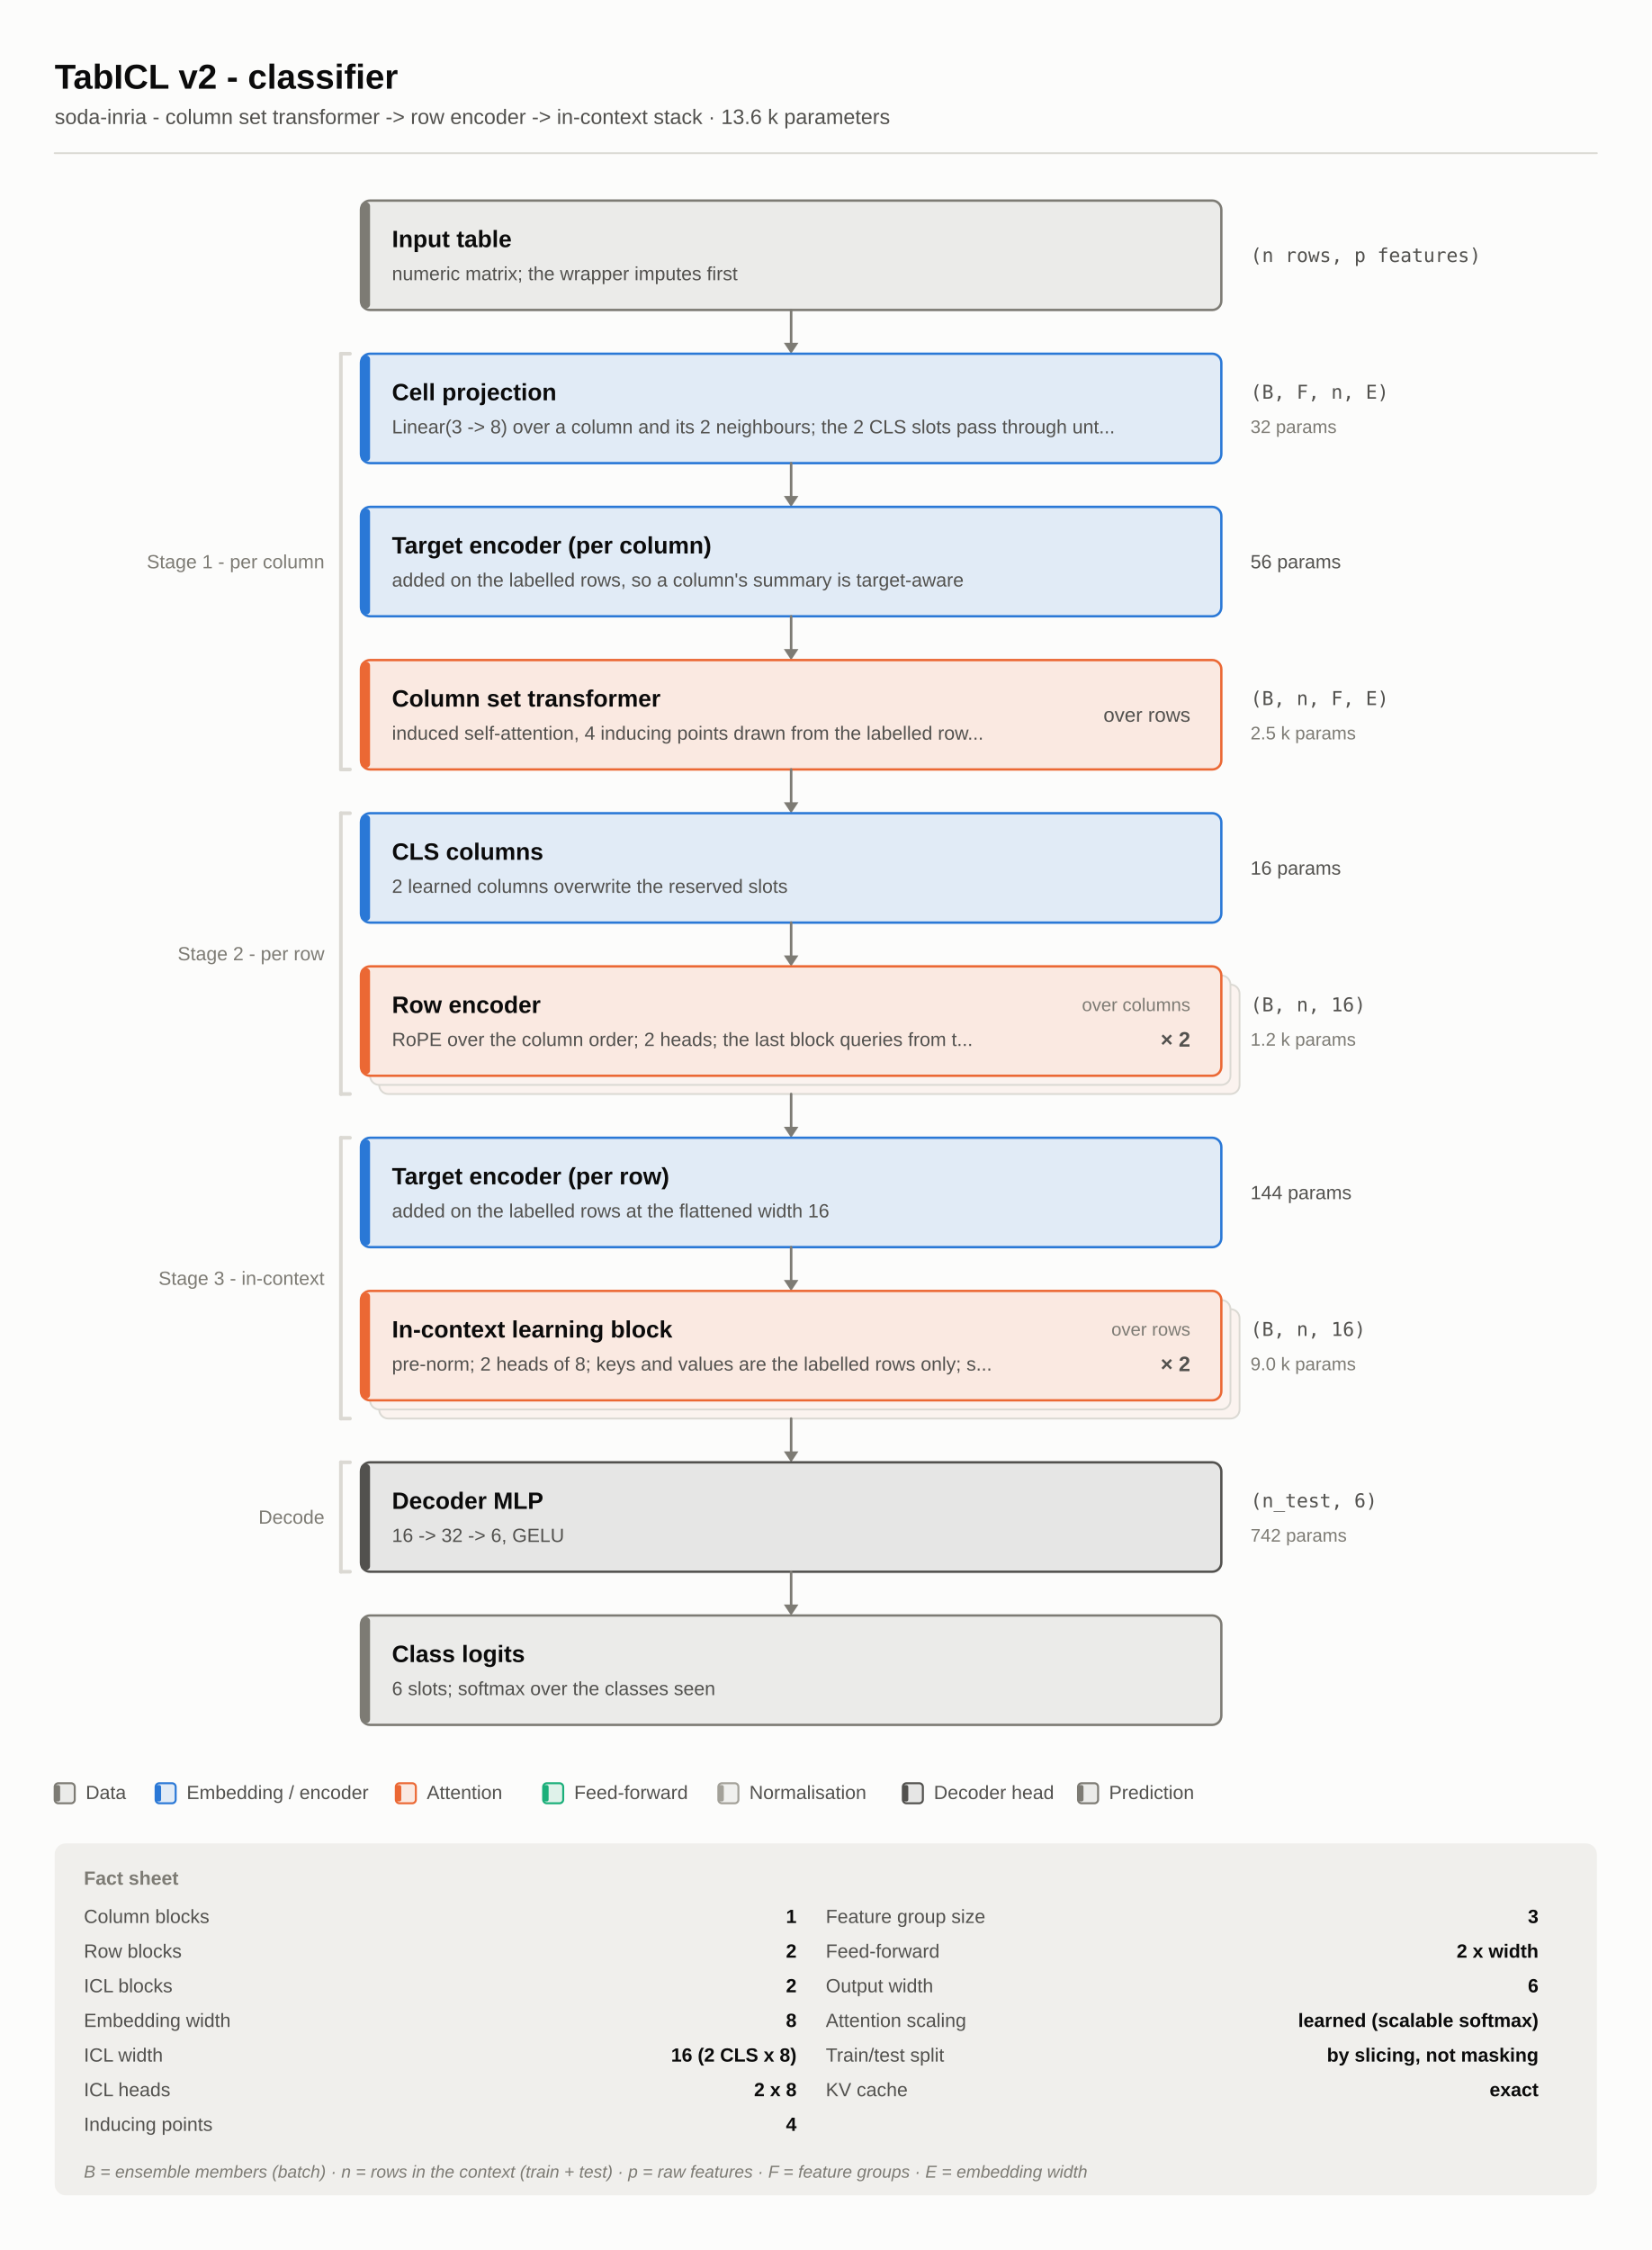
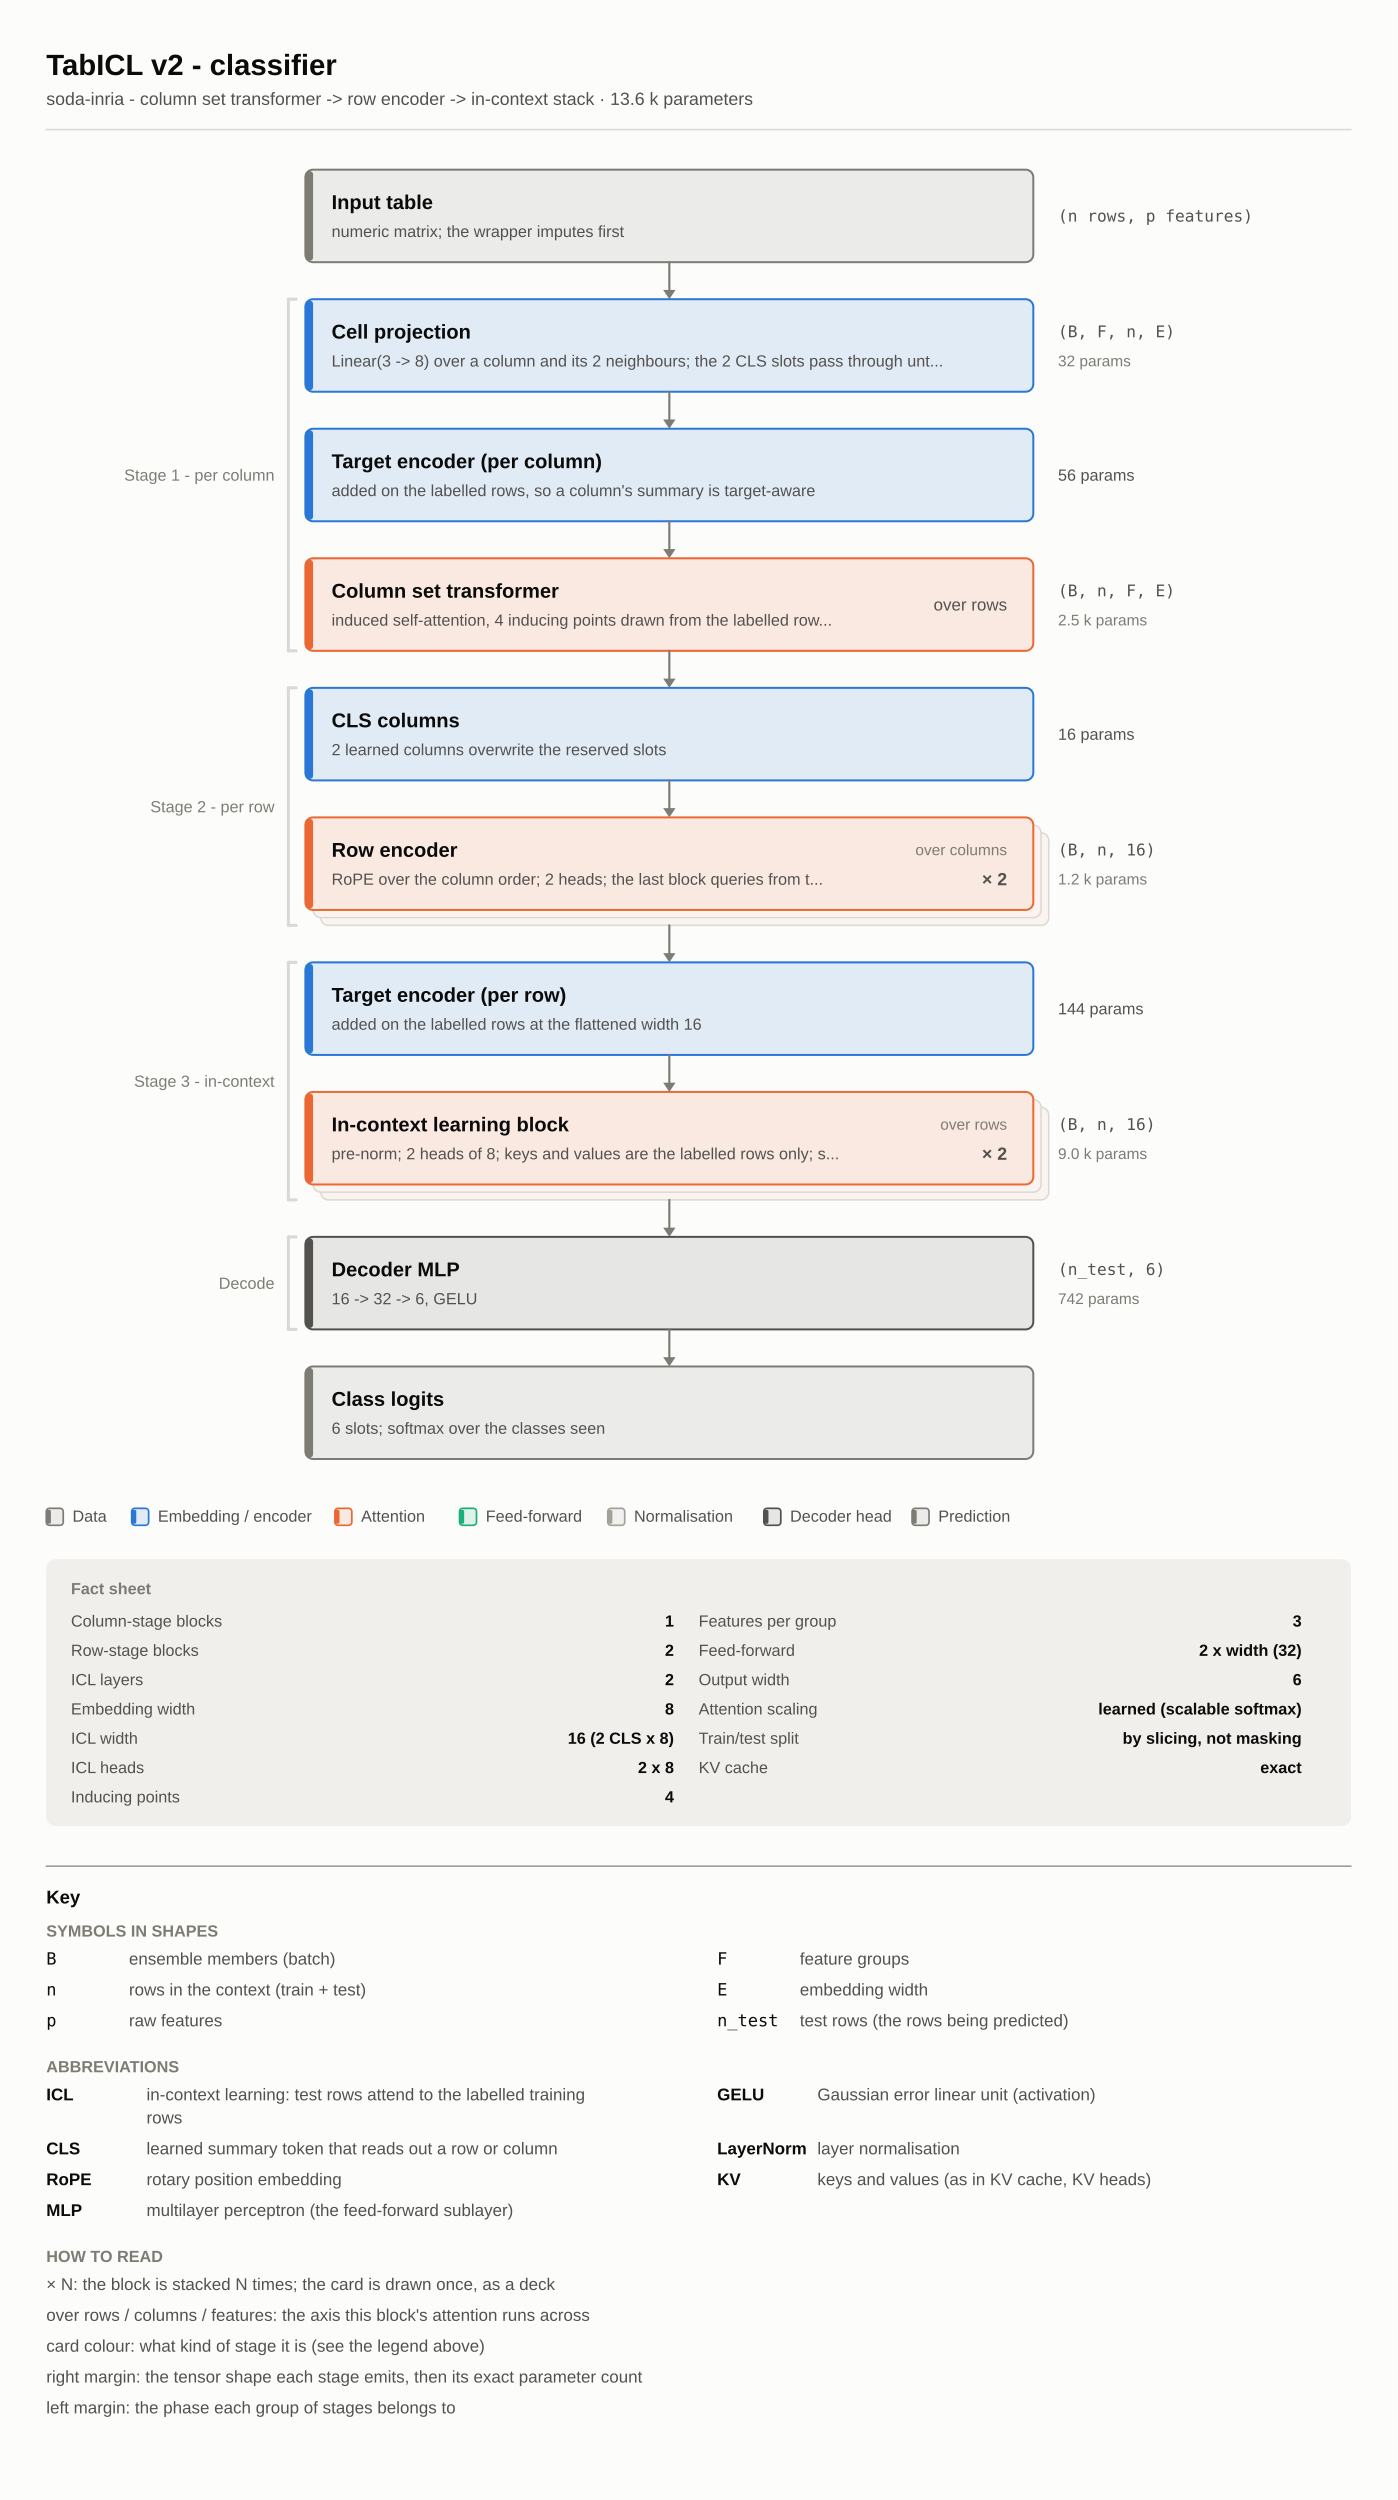
- <svg xmlns="http://www.w3.org/2000/svg" width="906" height="1234" viewBox="0 0 906 1234">
-   <rect width="906" height="1234" fill="#fcfcfb" />
+ <svg xmlns="http://www.w3.org/2000/svg" width="906" height="1621" viewBox="0 0 906 1621">
+   <rect width="906" height="1621" fill="#fcfcfb" />
  <text x="30" y="42" dy="0.35em" font-family="-apple-system, BlinkMacSystemFont, 'Segoe UI', 'Helvetica Neue', Arial, sans-serif" font-size="19px" font-weight="600" fill="#0b0b0b">TabICL v2 - classifier</text>
  <text x="30" y="64" dy="0.35em" font-family="-apple-system, BlinkMacSystemFont, 'Segoe UI', 'Helvetica Neue', Arial, sans-serif" font-size="11.5px" fill="#52514e">soda-inria  -  column set transformer -&gt; row encoder -&gt; in-context stack  ·  13.6 k parameters</text>
  <line x1="30" y1="84" x2="876" y2="84" stroke="#dbd9d3" stroke-width="1" stroke-linecap="round" />
  <rect x="198" y="110" width="472" height="60" rx="5" fill="#EBEBE9" stroke="#7d7b74" stroke-width="1.3" />
  <rect x="198" y="111" width="5" height="58" rx="2" fill="#7d7b74" />
  <text x="215" y="131" dy="0.35em" font-family="-apple-system, BlinkMacSystemFont, 'Segoe UI', 'Helvetica Neue', Arial, sans-serif" font-size="13px" font-weight="600" fill="#0b0b0b">Input table</text>
  <text x="215" y="150" dy="0.35em" font-family="-apple-system, BlinkMacSystemFont, 'Segoe UI', 'Helvetica Neue', Arial, sans-serif" font-size="10.5px" fill="#52514e">numeric matrix; the wrapper imputes first</text>
  <text x="686" y="140" dy="0.35em" font-family="ui-monospace, SFMono-Regular, Menlo, Consolas, monospace" font-size="10.5px" fill="#52514e">(n rows, p features)</text>
  <line x1="434" y1="170" x2="434" y2="189" stroke="#7d7b74" stroke-width="1.4" stroke-linecap="round" />
  <polygon points="430,188 438,188 434,194" fill="#7d7b74" />
  <rect x="198" y="194" width="472" height="60" rx="5" fill="#E1EBF6" stroke="#2a78d6" stroke-width="1.3" />
  <rect x="198" y="195" width="5" height="58" rx="2" fill="#2a78d6" />
  <text x="215" y="215" dy="0.35em" font-family="-apple-system, BlinkMacSystemFont, 'Segoe UI', 'Helvetica Neue', Arial, sans-serif" font-size="13px" font-weight="600" fill="#0b0b0b">Cell projection</text>
  <text x="215" y="234" dy="0.35em" font-family="-apple-system, BlinkMacSystemFont, 'Segoe UI', 'Helvetica Neue', Arial, sans-serif" font-size="10.5px" fill="#52514e">Linear(3 -&gt; 8) over a column and its 2 neighbours; the 2 CLS slots pass through unt...</text>
  <text x="686" y="215" dy="0.35em" font-family="ui-monospace, SFMono-Regular, Menlo, Consolas, monospace" font-size="10.5px" fill="#52514e">(B, F, n, E)</text>
  <text x="686" y="234" dy="0.35em" font-family="-apple-system, BlinkMacSystemFont, 'Segoe UI', 'Helvetica Neue', Arial, sans-serif" font-size="10px" fill="#7d7b74">32 params</text>
  <line x1="434" y1="254" x2="434" y2="273" stroke="#7d7b74" stroke-width="1.4" stroke-linecap="round" />
  <polygon points="430,272 438,272 434,278" fill="#7d7b74" />
  <rect x="198" y="278" width="472" height="60" rx="5" fill="#E1EBF6" stroke="#2a78d6" stroke-width="1.3" />
  <rect x="198" y="279" width="5" height="58" rx="2" fill="#2a78d6" />
  <text x="215" y="299" dy="0.35em" font-family="-apple-system, BlinkMacSystemFont, 'Segoe UI', 'Helvetica Neue', Arial, sans-serif" font-size="13px" font-weight="600" fill="#0b0b0b">Target encoder (per column)</text>
  <text x="215" y="318" dy="0.35em" font-family="-apple-system, BlinkMacSystemFont, 'Segoe UI', 'Helvetica Neue', Arial, sans-serif" font-size="10.5px" fill="#52514e">added on the labelled rows, so a column's summary is target-aware</text>
  <text x="686" y="308" dy="0.35em" font-family="-apple-system, BlinkMacSystemFont, 'Segoe UI', 'Helvetica Neue', Arial, sans-serif" font-size="10.5px" fill="#52514e">56 params</text>
  <line x1="434" y1="338" x2="434" y2="357" stroke="#7d7b74" stroke-width="1.4" stroke-linecap="round" />
  <polygon points="430,356 438,356 434,362" fill="#7d7b74" />
  <rect x="198" y="362" width="472" height="60" rx="5" fill="#FAE9E1" stroke="#eb6834" stroke-width="1.3" />
  <rect x="198" y="363" width="5" height="58" rx="2" fill="#eb6834" />
  <text x="215" y="383" dy="0.35em" font-family="-apple-system, BlinkMacSystemFont, 'Segoe UI', 'Helvetica Neue', Arial, sans-serif" font-size="13px" font-weight="600" fill="#0b0b0b">Column set transformer</text>
  <text x="215" y="402" dy="0.35em" font-family="-apple-system, BlinkMacSystemFont, 'Segoe UI', 'Helvetica Neue', Arial, sans-serif" font-size="10.5px" fill="#52514e">induced self-attention, 4 inducing points drawn from the labelled row...</text>
  <text x="653" y="392" dy="0.35em" font-family="-apple-system, BlinkMacSystemFont, 'Segoe UI', 'Helvetica Neue', Arial, sans-serif" font-size="11px" text-anchor="end" fill="#52514e">over rows</text>
  <text x="686" y="383" dy="0.35em" font-family="ui-monospace, SFMono-Regular, Menlo, Consolas, monospace" font-size="10.5px" fill="#52514e">(B, n, F, E)</text>
  <text x="686" y="402" dy="0.35em" font-family="-apple-system, BlinkMacSystemFont, 'Segoe UI', 'Helvetica Neue', Arial, sans-serif" font-size="10px" fill="#7d7b74">2.5 k params</text>
  <line x1="434" y1="422" x2="434" y2="441" stroke="#7d7b74" stroke-width="1.4" stroke-linecap="round" />
  <polygon points="430,440 438,440 434,446" fill="#7d7b74" />
  <rect x="198" y="446" width="472" height="60" rx="5" fill="#E1EBF6" stroke="#2a78d6" stroke-width="1.3" />
  <rect x="198" y="447" width="5" height="58" rx="2" fill="#2a78d6" />
  <text x="215" y="467" dy="0.35em" font-family="-apple-system, BlinkMacSystemFont, 'Segoe UI', 'Helvetica Neue', Arial, sans-serif" font-size="13px" font-weight="600" fill="#0b0b0b">CLS columns</text>
  <text x="215" y="486" dy="0.35em" font-family="-apple-system, BlinkMacSystemFont, 'Segoe UI', 'Helvetica Neue', Arial, sans-serif" font-size="10.5px" fill="#52514e">2 learned columns overwrite the reserved slots</text>
  <text x="686" y="476" dy="0.35em" font-family="-apple-system, BlinkMacSystemFont, 'Segoe UI', 'Helvetica Neue', Arial, sans-serif" font-size="10.5px" fill="#52514e">16 params</text>
  <line x1="434" y1="506" x2="434" y2="525" stroke="#7d7b74" stroke-width="1.4" stroke-linecap="round" />
  <polygon points="430,524 438,524 434,530" fill="#7d7b74" />
  <rect x="208" y="540" width="472" height="60" rx="5" fill="#FBF3EF" stroke="#dbd9d3" stroke-width="1" />
  <rect x="203" y="535" width="472" height="60" rx="5" fill="#FBF3EF" stroke="#dbd9d3" stroke-width="1" />
  <rect x="198" y="530" width="472" height="60" rx="5" fill="#FAE9E1" stroke="#eb6834" stroke-width="1.3" />
  <rect x="198" y="531" width="5" height="58" rx="2" fill="#eb6834" />
  <text x="215" y="551" dy="0.35em" font-family="-apple-system, BlinkMacSystemFont, 'Segoe UI', 'Helvetica Neue', Arial, sans-serif" font-size="13px" font-weight="600" fill="#0b0b0b">Row encoder</text>
  <text x="215" y="570" dy="0.35em" font-family="-apple-system, BlinkMacSystemFont, 'Segoe UI', 'Helvetica Neue', Arial, sans-serif" font-size="10.5px" fill="#52514e">RoPE over the column order; 2 heads; the last block queries from t...</text>
  <text x="653" y="551" dy="0.35em" font-family="-apple-system, BlinkMacSystemFont, 'Segoe UI', 'Helvetica Neue', Arial, sans-serif" font-size="10px" text-anchor="end" fill="#7d7b74">over columns</text>
  <text x="653" y="570" dy="0.35em" font-family="-apple-system, BlinkMacSystemFont, 'Segoe UI', 'Helvetica Neue', Arial, sans-serif" font-size="11.5px" font-weight="600" text-anchor="end" fill="#52514e">× 2</text>
  <text x="686" y="551" dy="0.35em" font-family="ui-monospace, SFMono-Regular, Menlo, Consolas, monospace" font-size="10.5px" fill="#52514e">(B, n, 16)</text>
  <text x="686" y="570" dy="0.35em" font-family="-apple-system, BlinkMacSystemFont, 'Segoe UI', 'Helvetica Neue', Arial, sans-serif" font-size="10px" fill="#7d7b74">1.2 k params</text>
  <line x1="434" y1="600" x2="434" y2="619" stroke="#7d7b74" stroke-width="1.4" stroke-linecap="round" />
  <polygon points="430,618 438,618 434,624" fill="#7d7b74" />
  <rect x="198" y="624" width="472" height="60" rx="5" fill="#E1EBF6" stroke="#2a78d6" stroke-width="1.3" />
  <rect x="198" y="625" width="5" height="58" rx="2" fill="#2a78d6" />
  <text x="215" y="645" dy="0.35em" font-family="-apple-system, BlinkMacSystemFont, 'Segoe UI', 'Helvetica Neue', Arial, sans-serif" font-size="13px" font-weight="600" fill="#0b0b0b">Target encoder (per row)</text>
  <text x="215" y="664" dy="0.35em" font-family="-apple-system, BlinkMacSystemFont, 'Segoe UI', 'Helvetica Neue', Arial, sans-serif" font-size="10.5px" fill="#52514e">added on the labelled rows at the flattened width 16</text>
  <text x="686" y="654" dy="0.35em" font-family="-apple-system, BlinkMacSystemFont, 'Segoe UI', 'Helvetica Neue', Arial, sans-serif" font-size="10.5px" fill="#52514e">144 params</text>
  <line x1="434" y1="684" x2="434" y2="703" stroke="#7d7b74" stroke-width="1.4" stroke-linecap="round" />
  <polygon points="430,702 438,702 434,708" fill="#7d7b74" />
  <rect x="208" y="718" width="472" height="60" rx="5" fill="#FBF3EF" stroke="#dbd9d3" stroke-width="1" />
  <rect x="203" y="713" width="472" height="60" rx="5" fill="#FBF3EF" stroke="#dbd9d3" stroke-width="1" />
  <rect x="198" y="708" width="472" height="60" rx="5" fill="#FAE9E1" stroke="#eb6834" stroke-width="1.3" />
  <rect x="198" y="709" width="5" height="58" rx="2" fill="#eb6834" />
  <text x="215" y="729" dy="0.35em" font-family="-apple-system, BlinkMacSystemFont, 'Segoe UI', 'Helvetica Neue', Arial, sans-serif" font-size="13px" font-weight="600" fill="#0b0b0b">In-context learning block</text>
  <text x="215" y="748" dy="0.35em" font-family="-apple-system, BlinkMacSystemFont, 'Segoe UI', 'Helvetica Neue', Arial, sans-serif" font-size="10.5px" fill="#52514e">pre-norm; 2 heads of 8; keys and values are the labelled rows only; s...</text>
  <text x="653" y="729" dy="0.35em" font-family="-apple-system, BlinkMacSystemFont, 'Segoe UI', 'Helvetica Neue', Arial, sans-serif" font-size="10px" text-anchor="end" fill="#7d7b74">over rows</text>
  <text x="653" y="748" dy="0.35em" font-family="-apple-system, BlinkMacSystemFont, 'Segoe UI', 'Helvetica Neue', Arial, sans-serif" font-size="11.5px" font-weight="600" text-anchor="end" fill="#52514e">× 2</text>
  <text x="686" y="729" dy="0.35em" font-family="ui-monospace, SFMono-Regular, Menlo, Consolas, monospace" font-size="10.5px" fill="#52514e">(B, n, 16)</text>
  <text x="686" y="748" dy="0.35em" font-family="-apple-system, BlinkMacSystemFont, 'Segoe UI', 'Helvetica Neue', Arial, sans-serif" font-size="10px" fill="#7d7b74">9.0 k params</text>
  <line x1="434" y1="778" x2="434" y2="797" stroke="#7d7b74" stroke-width="1.4" stroke-linecap="round" />
  <polygon points="430,796 438,796 434,802" fill="#7d7b74" />
  <rect x="198" y="802" width="472" height="60" rx="5" fill="#E6E6E5" stroke="#52514e" stroke-width="1.3" />
  <rect x="198" y="803" width="5" height="58" rx="2" fill="#52514e" />
  <text x="215" y="823" dy="0.35em" font-family="-apple-system, BlinkMacSystemFont, 'Segoe UI', 'Helvetica Neue', Arial, sans-serif" font-size="13px" font-weight="600" fill="#0b0b0b">Decoder MLP</text>
  <text x="215" y="842" dy="0.35em" font-family="-apple-system, BlinkMacSystemFont, 'Segoe UI', 'Helvetica Neue', Arial, sans-serif" font-size="10.5px" fill="#52514e">16 -&gt; 32 -&gt; 6, GELU</text>
  <text x="686" y="823" dy="0.35em" font-family="ui-monospace, SFMono-Regular, Menlo, Consolas, monospace" font-size="10.5px" fill="#52514e">(n_test, 6)</text>
  <text x="686" y="842" dy="0.35em" font-family="-apple-system, BlinkMacSystemFont, 'Segoe UI', 'Helvetica Neue', Arial, sans-serif" font-size="10px" fill="#7d7b74">742 params</text>
  <line x1="434" y1="862" x2="434" y2="881" stroke="#7d7b74" stroke-width="1.4" stroke-linecap="round" />
  <polygon points="430,880 438,880 434,886" fill="#7d7b74" />
  <rect x="198" y="886" width="472" height="60" rx="5" fill="#EBEBE9" stroke="#7d7b74" stroke-width="1.3" />
  <rect x="198" y="887" width="5" height="58" rx="2" fill="#7d7b74" />
  <text x="215" y="907" dy="0.35em" font-family="-apple-system, BlinkMacSystemFont, 'Segoe UI', 'Helvetica Neue', Arial, sans-serif" font-size="13px" font-weight="600" fill="#0b0b0b">Class logits</text>
  <text x="215" y="926" dy="0.35em" font-family="-apple-system, BlinkMacSystemFont, 'Segoe UI', 'Helvetica Neue', Arial, sans-serif" font-size="10.5px" fill="#52514e">6 slots; softmax over the classes seen</text>
  <line x1="187" y1="194" x2="187" y2="422" stroke="#dbd9d3" stroke-width="2" stroke-linecap="round" />
  <line x1="187" y1="194" x2="192" y2="194" stroke="#dbd9d3" stroke-width="2" stroke-linecap="round" />
  <line x1="187" y1="422" x2="192" y2="422" stroke="#dbd9d3" stroke-width="2" stroke-linecap="round" />
  <text x="178" y="308" dy="0.35em" font-family="-apple-system, BlinkMacSystemFont, 'Segoe UI', 'Helvetica Neue', Arial, sans-serif" font-size="10.5px" text-anchor="end" fill="#7d7b74">Stage 1 - per column</text>
  <line x1="187" y1="446" x2="187" y2="600" stroke="#dbd9d3" stroke-width="2" stroke-linecap="round" />
  <line x1="187" y1="446" x2="192" y2="446" stroke="#dbd9d3" stroke-width="2" stroke-linecap="round" />
  <line x1="187" y1="600" x2="192" y2="600" stroke="#dbd9d3" stroke-width="2" stroke-linecap="round" />
  <text x="178" y="523" dy="0.35em" font-family="-apple-system, BlinkMacSystemFont, 'Segoe UI', 'Helvetica Neue', Arial, sans-serif" font-size="10.5px" text-anchor="end" fill="#7d7b74">Stage 2 - per row</text>
  <line x1="187" y1="624" x2="187" y2="778" stroke="#dbd9d3" stroke-width="2" stroke-linecap="round" />
  <line x1="187" y1="624" x2="192" y2="624" stroke="#dbd9d3" stroke-width="2" stroke-linecap="round" />
  <line x1="187" y1="778" x2="192" y2="778" stroke="#dbd9d3" stroke-width="2" stroke-linecap="round" />
  <text x="178" y="701" dy="0.35em" font-family="-apple-system, BlinkMacSystemFont, 'Segoe UI', 'Helvetica Neue', Arial, sans-serif" font-size="10.5px" text-anchor="end" fill="#7d7b74">Stage 3 - in-context</text>
  <line x1="187" y1="802" x2="187" y2="862" stroke="#dbd9d3" stroke-width="2" stroke-linecap="round" />
  <line x1="187" y1="802" x2="192" y2="802" stroke="#dbd9d3" stroke-width="2" stroke-linecap="round" />
  <line x1="187" y1="862" x2="192" y2="862" stroke="#dbd9d3" stroke-width="2" stroke-linecap="round" />
  <text x="178" y="832" dy="0.35em" font-family="-apple-system, BlinkMacSystemFont, 'Segoe UI', 'Helvetica Neue', Arial, sans-serif" font-size="10.5px" text-anchor="end" fill="#7d7b74">Decode</text>
  <rect x="30" y="978" width="11" height="11" rx="2" fill="#EBEBE9" stroke="#7d7b74" stroke-width="1.1" />
  <rect x="30" y="979" width="3" height="9" rx="1" fill="#7d7b74" />
  <text x="47" y="983" dy="0.35em" font-family="-apple-system, BlinkMacSystemFont, 'Segoe UI', 'Helvetica Neue', Arial, sans-serif" font-size="10.5px" fill="#52514e">Data</text>
  <rect x="85.37" y="978" width="11" height="11" rx="2" fill="#E1EBF6" stroke="#2a78d6" stroke-width="1.1" />
  <rect x="85.37" y="979" width="3" height="9" rx="1" fill="#2a78d6" />
  <text x="102.37" y="983" dy="0.35em" font-family="-apple-system, BlinkMacSystemFont, 'Segoe UI', 'Helvetica Neue', Arial, sans-serif" font-size="10.5px" fill="#52514e">Embedding / encoder</text>
  <rect x="217.13" y="978" width="11" height="11" rx="2" fill="#FAE9E1" stroke="#eb6834" stroke-width="1.1" />
  <rect x="217.13" y="979" width="3" height="9" rx="1" fill="#eb6834" />
  <text x="234.13" y="983" dy="0.35em" font-family="-apple-system, BlinkMacSystemFont, 'Segoe UI', 'Helvetica Neue', Arial, sans-serif" font-size="10.5px" fill="#52514e">Attention</text>
  <rect x="297.96" y="978" width="11" height="11" rx="2" fill="#DFF2EA" stroke="#1baf7a" stroke-width="1.1" />
  <rect x="297.96" y="979" width="3" height="9" rx="1" fill="#1baf7a" />
  <text x="314.96" y="983" dy="0.35em" font-family="-apple-system, BlinkMacSystemFont, 'Segoe UI', 'Helvetica Neue', Arial, sans-serif" font-size="10.5px" fill="#52514e">Feed-forward</text>
  <rect x="394.07" y="978" width="11" height="11" rx="2" fill="#F0F0EE" stroke="#a3a199" stroke-width="1.1" />
  <rect x="394.07" y="979" width="3" height="9" rx="1" fill="#a3a199" />
  <text x="411.07" y="983" dy="0.35em" font-family="-apple-system, BlinkMacSystemFont, 'Segoe UI', 'Helvetica Neue', Arial, sans-serif" font-size="10.5px" fill="#52514e">Normalisation</text>
  <rect x="495.27" y="978" width="11" height="11" rx="2" fill="#E6E6E5" stroke="#52514e" stroke-width="1.1" />
  <rect x="495.27" y="979" width="3" height="9" rx="1" fill="#52514e" />
  <text x="512.27" y="983" dy="0.35em" font-family="-apple-system, BlinkMacSystemFont, 'Segoe UI', 'Helvetica Neue', Arial, sans-serif" font-size="10.5px" fill="#52514e">Decoder head</text>
  <rect x="591.38" y="978" width="11" height="11" rx="2" fill="#EBEBE9" stroke="#7d7b74" stroke-width="1.1" />
  <rect x="591.38" y="979" width="3" height="9" rx="1" fill="#7d7b74" />
  <text x="608.38" y="983" dy="0.35em" font-family="-apple-system, BlinkMacSystemFont, 'Segoe UI', 'Helvetica Neue', Arial, sans-serif" font-size="10.5px" fill="#52514e">Prediction</text>
-   <rect x="30" y="1011" width="846" height="193" rx="6" fill="#f0efec" />
+   <rect x="30" y="1011" width="846" height="173" rx="6" fill="#f0efec" />
  <text x="46" y="1030" dy="0.35em" font-family="-apple-system, BlinkMacSystemFont, 'Segoe UI', 'Helvetica Neue', Arial, sans-serif" font-size="10.5px" font-weight="600" fill="#7d7b74">Fact sheet</text>
-   <text x="46" y="1051" dy="0.35em" font-family="-apple-system, BlinkMacSystemFont, 'Segoe UI', 'Helvetica Neue', Arial, sans-serif" font-size="10.5px" fill="#52514e">Column blocks</text>
+   <text x="46" y="1051" dy="0.35em" font-family="-apple-system, BlinkMacSystemFont, 'Segoe UI', 'Helvetica Neue', Arial, sans-serif" font-size="10.5px" fill="#52514e">Column-stage blocks</text>
  <text x="437" y="1051" dy="0.35em" font-family="-apple-system, BlinkMacSystemFont, 'Segoe UI', 'Helvetica Neue', Arial, sans-serif" font-size="10.5px" font-weight="600" text-anchor="end" fill="#0b0b0b">1</text>
-   <text x="46" y="1070" dy="0.35em" font-family="-apple-system, BlinkMacSystemFont, 'Segoe UI', 'Helvetica Neue', Arial, sans-serif" font-size="10.5px" fill="#52514e">Row blocks</text>
+   <text x="46" y="1070" dy="0.35em" font-family="-apple-system, BlinkMacSystemFont, 'Segoe UI', 'Helvetica Neue', Arial, sans-serif" font-size="10.5px" fill="#52514e">Row-stage blocks</text>
  <text x="437" y="1070" dy="0.35em" font-family="-apple-system, BlinkMacSystemFont, 'Segoe UI', 'Helvetica Neue', Arial, sans-serif" font-size="10.5px" font-weight="600" text-anchor="end" fill="#0b0b0b">2</text>
-   <text x="46" y="1089" dy="0.35em" font-family="-apple-system, BlinkMacSystemFont, 'Segoe UI', 'Helvetica Neue', Arial, sans-serif" font-size="10.5px" fill="#52514e">ICL blocks</text>
+   <text x="46" y="1089" dy="0.35em" font-family="-apple-system, BlinkMacSystemFont, 'Segoe UI', 'Helvetica Neue', Arial, sans-serif" font-size="10.5px" fill="#52514e">ICL layers</text>
  <text x="437" y="1089" dy="0.35em" font-family="-apple-system, BlinkMacSystemFont, 'Segoe UI', 'Helvetica Neue', Arial, sans-serif" font-size="10.5px" font-weight="600" text-anchor="end" fill="#0b0b0b">2</text>
  <text x="46" y="1108" dy="0.35em" font-family="-apple-system, BlinkMacSystemFont, 'Segoe UI', 'Helvetica Neue', Arial, sans-serif" font-size="10.5px" fill="#52514e">Embedding width</text>
  <text x="437" y="1108" dy="0.35em" font-family="-apple-system, BlinkMacSystemFont, 'Segoe UI', 'Helvetica Neue', Arial, sans-serif" font-size="10.5px" font-weight="600" text-anchor="end" fill="#0b0b0b">8</text>
  <text x="46" y="1127" dy="0.35em" font-family="-apple-system, BlinkMacSystemFont, 'Segoe UI', 'Helvetica Neue', Arial, sans-serif" font-size="10.5px" fill="#52514e">ICL width</text>
  <text x="437" y="1127" dy="0.35em" font-family="-apple-system, BlinkMacSystemFont, 'Segoe UI', 'Helvetica Neue', Arial, sans-serif" font-size="10.5px" font-weight="600" text-anchor="end" fill="#0b0b0b">16 (2 CLS x 8)</text>
  <text x="46" y="1146" dy="0.35em" font-family="-apple-system, BlinkMacSystemFont, 'Segoe UI', 'Helvetica Neue', Arial, sans-serif" font-size="10.5px" fill="#52514e">ICL heads</text>
  <text x="437" y="1146" dy="0.35em" font-family="-apple-system, BlinkMacSystemFont, 'Segoe UI', 'Helvetica Neue', Arial, sans-serif" font-size="10.5px" font-weight="600" text-anchor="end" fill="#0b0b0b">2 x 8</text>
  <text x="46" y="1165" dy="0.35em" font-family="-apple-system, BlinkMacSystemFont, 'Segoe UI', 'Helvetica Neue', Arial, sans-serif" font-size="10.5px" fill="#52514e">Inducing points</text>
  <text x="437" y="1165" dy="0.35em" font-family="-apple-system, BlinkMacSystemFont, 'Segoe UI', 'Helvetica Neue', Arial, sans-serif" font-size="10.5px" font-weight="600" text-anchor="end" fill="#0b0b0b">4</text>
-   <text x="453" y="1051" dy="0.35em" font-family="-apple-system, BlinkMacSystemFont, 'Segoe UI', 'Helvetica Neue', Arial, sans-serif" font-size="10.5px" fill="#52514e">Feature group size</text>
+   <text x="453" y="1051" dy="0.35em" font-family="-apple-system, BlinkMacSystemFont, 'Segoe UI', 'Helvetica Neue', Arial, sans-serif" font-size="10.5px" fill="#52514e">Features per group</text>
  <text x="844" y="1051" dy="0.35em" font-family="-apple-system, BlinkMacSystemFont, 'Segoe UI', 'Helvetica Neue', Arial, sans-serif" font-size="10.5px" font-weight="600" text-anchor="end" fill="#0b0b0b">3</text>
  <text x="453" y="1070" dy="0.35em" font-family="-apple-system, BlinkMacSystemFont, 'Segoe UI', 'Helvetica Neue', Arial, sans-serif" font-size="10.5px" fill="#52514e">Feed-forward</text>
-   <text x="844" y="1070" dy="0.35em" font-family="-apple-system, BlinkMacSystemFont, 'Segoe UI', 'Helvetica Neue', Arial, sans-serif" font-size="10.5px" font-weight="600" text-anchor="end" fill="#0b0b0b">2 x width</text>
+   <text x="844" y="1070" dy="0.35em" font-family="-apple-system, BlinkMacSystemFont, 'Segoe UI', 'Helvetica Neue', Arial, sans-serif" font-size="10.5px" font-weight="600" text-anchor="end" fill="#0b0b0b">2 x width (32)</text>
  <text x="453" y="1089" dy="0.35em" font-family="-apple-system, BlinkMacSystemFont, 'Segoe UI', 'Helvetica Neue', Arial, sans-serif" font-size="10.5px" fill="#52514e">Output width</text>
  <text x="844" y="1089" dy="0.35em" font-family="-apple-system, BlinkMacSystemFont, 'Segoe UI', 'Helvetica Neue', Arial, sans-serif" font-size="10.5px" font-weight="600" text-anchor="end" fill="#0b0b0b">6</text>
  <text x="453" y="1108" dy="0.35em" font-family="-apple-system, BlinkMacSystemFont, 'Segoe UI', 'Helvetica Neue', Arial, sans-serif" font-size="10.5px" fill="#52514e">Attention scaling</text>
  <text x="844" y="1108" dy="0.35em" font-family="-apple-system, BlinkMacSystemFont, 'Segoe UI', 'Helvetica Neue', Arial, sans-serif" font-size="10.5px" font-weight="600" text-anchor="end" fill="#0b0b0b">learned (scalable softmax)</text>
  <text x="453" y="1127" dy="0.35em" font-family="-apple-system, BlinkMacSystemFont, 'Segoe UI', 'Helvetica Neue', Arial, sans-serif" font-size="10.5px" fill="#52514e">Train/test split</text>
  <text x="844" y="1127" dy="0.35em" font-family="-apple-system, BlinkMacSystemFont, 'Segoe UI', 'Helvetica Neue', Arial, sans-serif" font-size="10.5px" font-weight="600" text-anchor="end" fill="#0b0b0b">by slicing, not masking</text>
  <text x="453" y="1146" dy="0.35em" font-family="-apple-system, BlinkMacSystemFont, 'Segoe UI', 'Helvetica Neue', Arial, sans-serif" font-size="10.5px" fill="#52514e">KV cache</text>
  <text x="844" y="1146" dy="0.35em" font-family="-apple-system, BlinkMacSystemFont, 'Segoe UI', 'Helvetica Neue', Arial, sans-serif" font-size="10.5px" font-weight="600" text-anchor="end" fill="#0b0b0b">exact</text>
-   <text x="46" y="1191" dy="0.35em" font-family="-apple-system, BlinkMacSystemFont, 'Segoe UI', 'Helvetica Neue', Arial, sans-serif" font-size="9.5px" font-style="italic" fill="#7d7b74">B = ensemble members (batch)   ·   n = rows in the context (train + test)   ·   p = raw features   ·   F = feature groups   ·   E = embedding width</text>
+   <line x1="30" y1="1210" x2="876" y2="1210" stroke="#7d7b74" stroke-width="0.8" stroke-linecap="round" />
+   <text x="30" y="1230" dy="0.35em" font-family="-apple-system, BlinkMacSystemFont, 'Segoe UI', 'Helvetica Neue', Arial, sans-serif" font-size="12px" font-weight="600" fill="#0b0b0b">Key</text>
+   <text x="30" y="1252" dy="0.35em" font-family="-apple-system, BlinkMacSystemFont, 'Segoe UI', 'Helvetica Neue', Arial, sans-serif" font-size="10.5px" font-weight="600" fill="#7d7b74">SYMBOLS IN SHAPES</text>
+   <text x="30" y="1270" dy="0.35em" font-family="ui-monospace, SFMono-Regular, Menlo, Consolas, monospace" font-size="11px" fill="#0b0b0b">B</text>
+   <text x="83.6" y="1270" dy="0.35em" font-family="-apple-system, BlinkMacSystemFont, 'Segoe UI', 'Helvetica Neue', Arial, sans-serif" font-size="11px" fill="#52514e">ensemble members (batch)</text>
+   <text x="30" y="1290" dy="0.35em" font-family="ui-monospace, SFMono-Regular, Menlo, Consolas, monospace" font-size="11px" fill="#0b0b0b">n</text>
+   <text x="83.6" y="1290" dy="0.35em" font-family="-apple-system, BlinkMacSystemFont, 'Segoe UI', 'Helvetica Neue', Arial, sans-serif" font-size="11px" fill="#52514e">rows in the context (train + test)</text>
+   <text x="30" y="1310" dy="0.35em" font-family="ui-monospace, SFMono-Regular, Menlo, Consolas, monospace" font-size="11px" fill="#0b0b0b">p</text>
+   <text x="83.6" y="1310" dy="0.35em" font-family="-apple-system, BlinkMacSystemFont, 'Segoe UI', 'Helvetica Neue', Arial, sans-serif" font-size="11px" fill="#52514e">raw features</text>
+   <text x="465" y="1270" dy="0.35em" font-family="ui-monospace, SFMono-Regular, Menlo, Consolas, monospace" font-size="11px" fill="#0b0b0b">F</text>
+   <text x="518.6" y="1270" dy="0.35em" font-family="-apple-system, BlinkMacSystemFont, 'Segoe UI', 'Helvetica Neue', Arial, sans-serif" font-size="11px" fill="#52514e">feature groups</text>
+   <text x="465" y="1290" dy="0.35em" font-family="ui-monospace, SFMono-Regular, Menlo, Consolas, monospace" font-size="11px" fill="#0b0b0b">E</text>
+   <text x="518.6" y="1290" dy="0.35em" font-family="-apple-system, BlinkMacSystemFont, 'Segoe UI', 'Helvetica Neue', Arial, sans-serif" font-size="11px" fill="#52514e">embedding width</text>
+   <text x="465" y="1310" dy="0.35em" font-family="ui-monospace, SFMono-Regular, Menlo, Consolas, monospace" font-size="11px" fill="#0b0b0b">n_test</text>
+   <text x="518.6" y="1310" dy="0.35em" font-family="-apple-system, BlinkMacSystemFont, 'Segoe UI', 'Helvetica Neue', Arial, sans-serif" font-size="11px" fill="#52514e">test rows (the rows being predicted)</text>
+   <text x="30" y="1340" dy="0.35em" font-family="-apple-system, BlinkMacSystemFont, 'Segoe UI', 'Helvetica Neue', Arial, sans-serif" font-size="10.5px" font-weight="600" fill="#7d7b74">ABBREVIATIONS</text>
+   <text x="30" y="1358" dy="0.35em" font-family="-apple-system, BlinkMacSystemFont, 'Segoe UI', 'Helvetica Neue', Arial, sans-serif" font-size="11px" font-weight="600" fill="#0b0b0b">ICL</text>
+   <text x="94.98" y="1358" dy="0.35em" font-family="-apple-system, BlinkMacSystemFont, 'Segoe UI', 'Helvetica Neue', Arial, sans-serif" font-size="11px" fill="#52514e">in-context learning: test rows attend to the labelled training</text>
+   <text x="94.98" y="1373" dy="0.35em" font-family="-apple-system, BlinkMacSystemFont, 'Segoe UI', 'Helvetica Neue', Arial, sans-serif" font-size="11px" fill="#52514e">rows</text>
+   <text x="30" y="1393" dy="0.35em" font-family="-apple-system, BlinkMacSystemFont, 'Segoe UI', 'Helvetica Neue', Arial, sans-serif" font-size="11px" font-weight="600" fill="#0b0b0b">CLS</text>
+   <text x="94.98" y="1393" dy="0.35em" font-family="-apple-system, BlinkMacSystemFont, 'Segoe UI', 'Helvetica Neue', Arial, sans-serif" font-size="11px" fill="#52514e">learned summary token that reads out a row or column</text>
+   <text x="30" y="1413" dy="0.35em" font-family="-apple-system, BlinkMacSystemFont, 'Segoe UI', 'Helvetica Neue', Arial, sans-serif" font-size="11px" font-weight="600" fill="#0b0b0b">RoPE</text>
+   <text x="94.98" y="1413" dy="0.35em" font-family="-apple-system, BlinkMacSystemFont, 'Segoe UI', 'Helvetica Neue', Arial, sans-serif" font-size="11px" fill="#52514e">rotary position embedding</text>
+   <text x="30" y="1433" dy="0.35em" font-family="-apple-system, BlinkMacSystemFont, 'Segoe UI', 'Helvetica Neue', Arial, sans-serif" font-size="11px" font-weight="600" fill="#0b0b0b">MLP</text>
+   <text x="94.98" y="1433" dy="0.35em" font-family="-apple-system, BlinkMacSystemFont, 'Segoe UI', 'Helvetica Neue', Arial, sans-serif" font-size="11px" fill="#52514e">multilayer perceptron (the feed-forward sublayer)</text>
+   <text x="465" y="1358" dy="0.35em" font-family="-apple-system, BlinkMacSystemFont, 'Segoe UI', 'Helvetica Neue', Arial, sans-serif" font-size="11px" font-weight="600" fill="#0b0b0b">GELU</text>
+   <text x="529.98" y="1358" dy="0.35em" font-family="-apple-system, BlinkMacSystemFont, 'Segoe UI', 'Helvetica Neue', Arial, sans-serif" font-size="11px" fill="#52514e">Gaussian error linear unit (activation)</text>
+   <text x="465" y="1393" dy="0.35em" font-family="-apple-system, BlinkMacSystemFont, 'Segoe UI', 'Helvetica Neue', Arial, sans-serif" font-size="11px" font-weight="600" fill="#0b0b0b">LayerNorm</text>
+   <text x="529.98" y="1393" dy="0.35em" font-family="-apple-system, BlinkMacSystemFont, 'Segoe UI', 'Helvetica Neue', Arial, sans-serif" font-size="11px" fill="#52514e">layer normalisation</text>
+   <text x="465" y="1413" dy="0.35em" font-family="-apple-system, BlinkMacSystemFont, 'Segoe UI', 'Helvetica Neue', Arial, sans-serif" font-size="11px" font-weight="600" fill="#0b0b0b">KV</text>
+   <text x="529.98" y="1413" dy="0.35em" font-family="-apple-system, BlinkMacSystemFont, 'Segoe UI', 'Helvetica Neue', Arial, sans-serif" font-size="11px" fill="#52514e">keys and values (as in KV cache, KV heads)</text>
+   <text x="30" y="1463" dy="0.35em" font-family="-apple-system, BlinkMacSystemFont, 'Segoe UI', 'Helvetica Neue', Arial, sans-serif" font-size="10.5px" font-weight="600" fill="#7d7b74">HOW TO READ</text>
+   <text x="30" y="1481" dy="0.35em" font-family="-apple-system, BlinkMacSystemFont, 'Segoe UI', 'Helvetica Neue', Arial, sans-serif" font-size="11px" fill="#52514e">× N: the block is stacked N times; the card is drawn once, as a deck</text>
+   <text x="30" y="1501" dy="0.35em" font-family="-apple-system, BlinkMacSystemFont, 'Segoe UI', 'Helvetica Neue', Arial, sans-serif" font-size="11px" fill="#52514e">over rows / columns / features: the axis this block's attention runs across</text>
+   <text x="30" y="1521" dy="0.35em" font-family="-apple-system, BlinkMacSystemFont, 'Segoe UI', 'Helvetica Neue', Arial, sans-serif" font-size="11px" fill="#52514e">card colour: what kind of stage it is (see the legend above)</text>
+   <text x="30" y="1541" dy="0.35em" font-family="-apple-system, BlinkMacSystemFont, 'Segoe UI', 'Helvetica Neue', Arial, sans-serif" font-size="11px" fill="#52514e">right margin: the tensor shape each stage emits, then its exact parameter count</text>
+   <text x="30" y="1561" dy="0.35em" font-family="-apple-system, BlinkMacSystemFont, 'Segoe UI', 'Helvetica Neue', Arial, sans-serif" font-size="11px" fill="#52514e">left margin: the phase each group of stages belongs to</text>
</svg>
